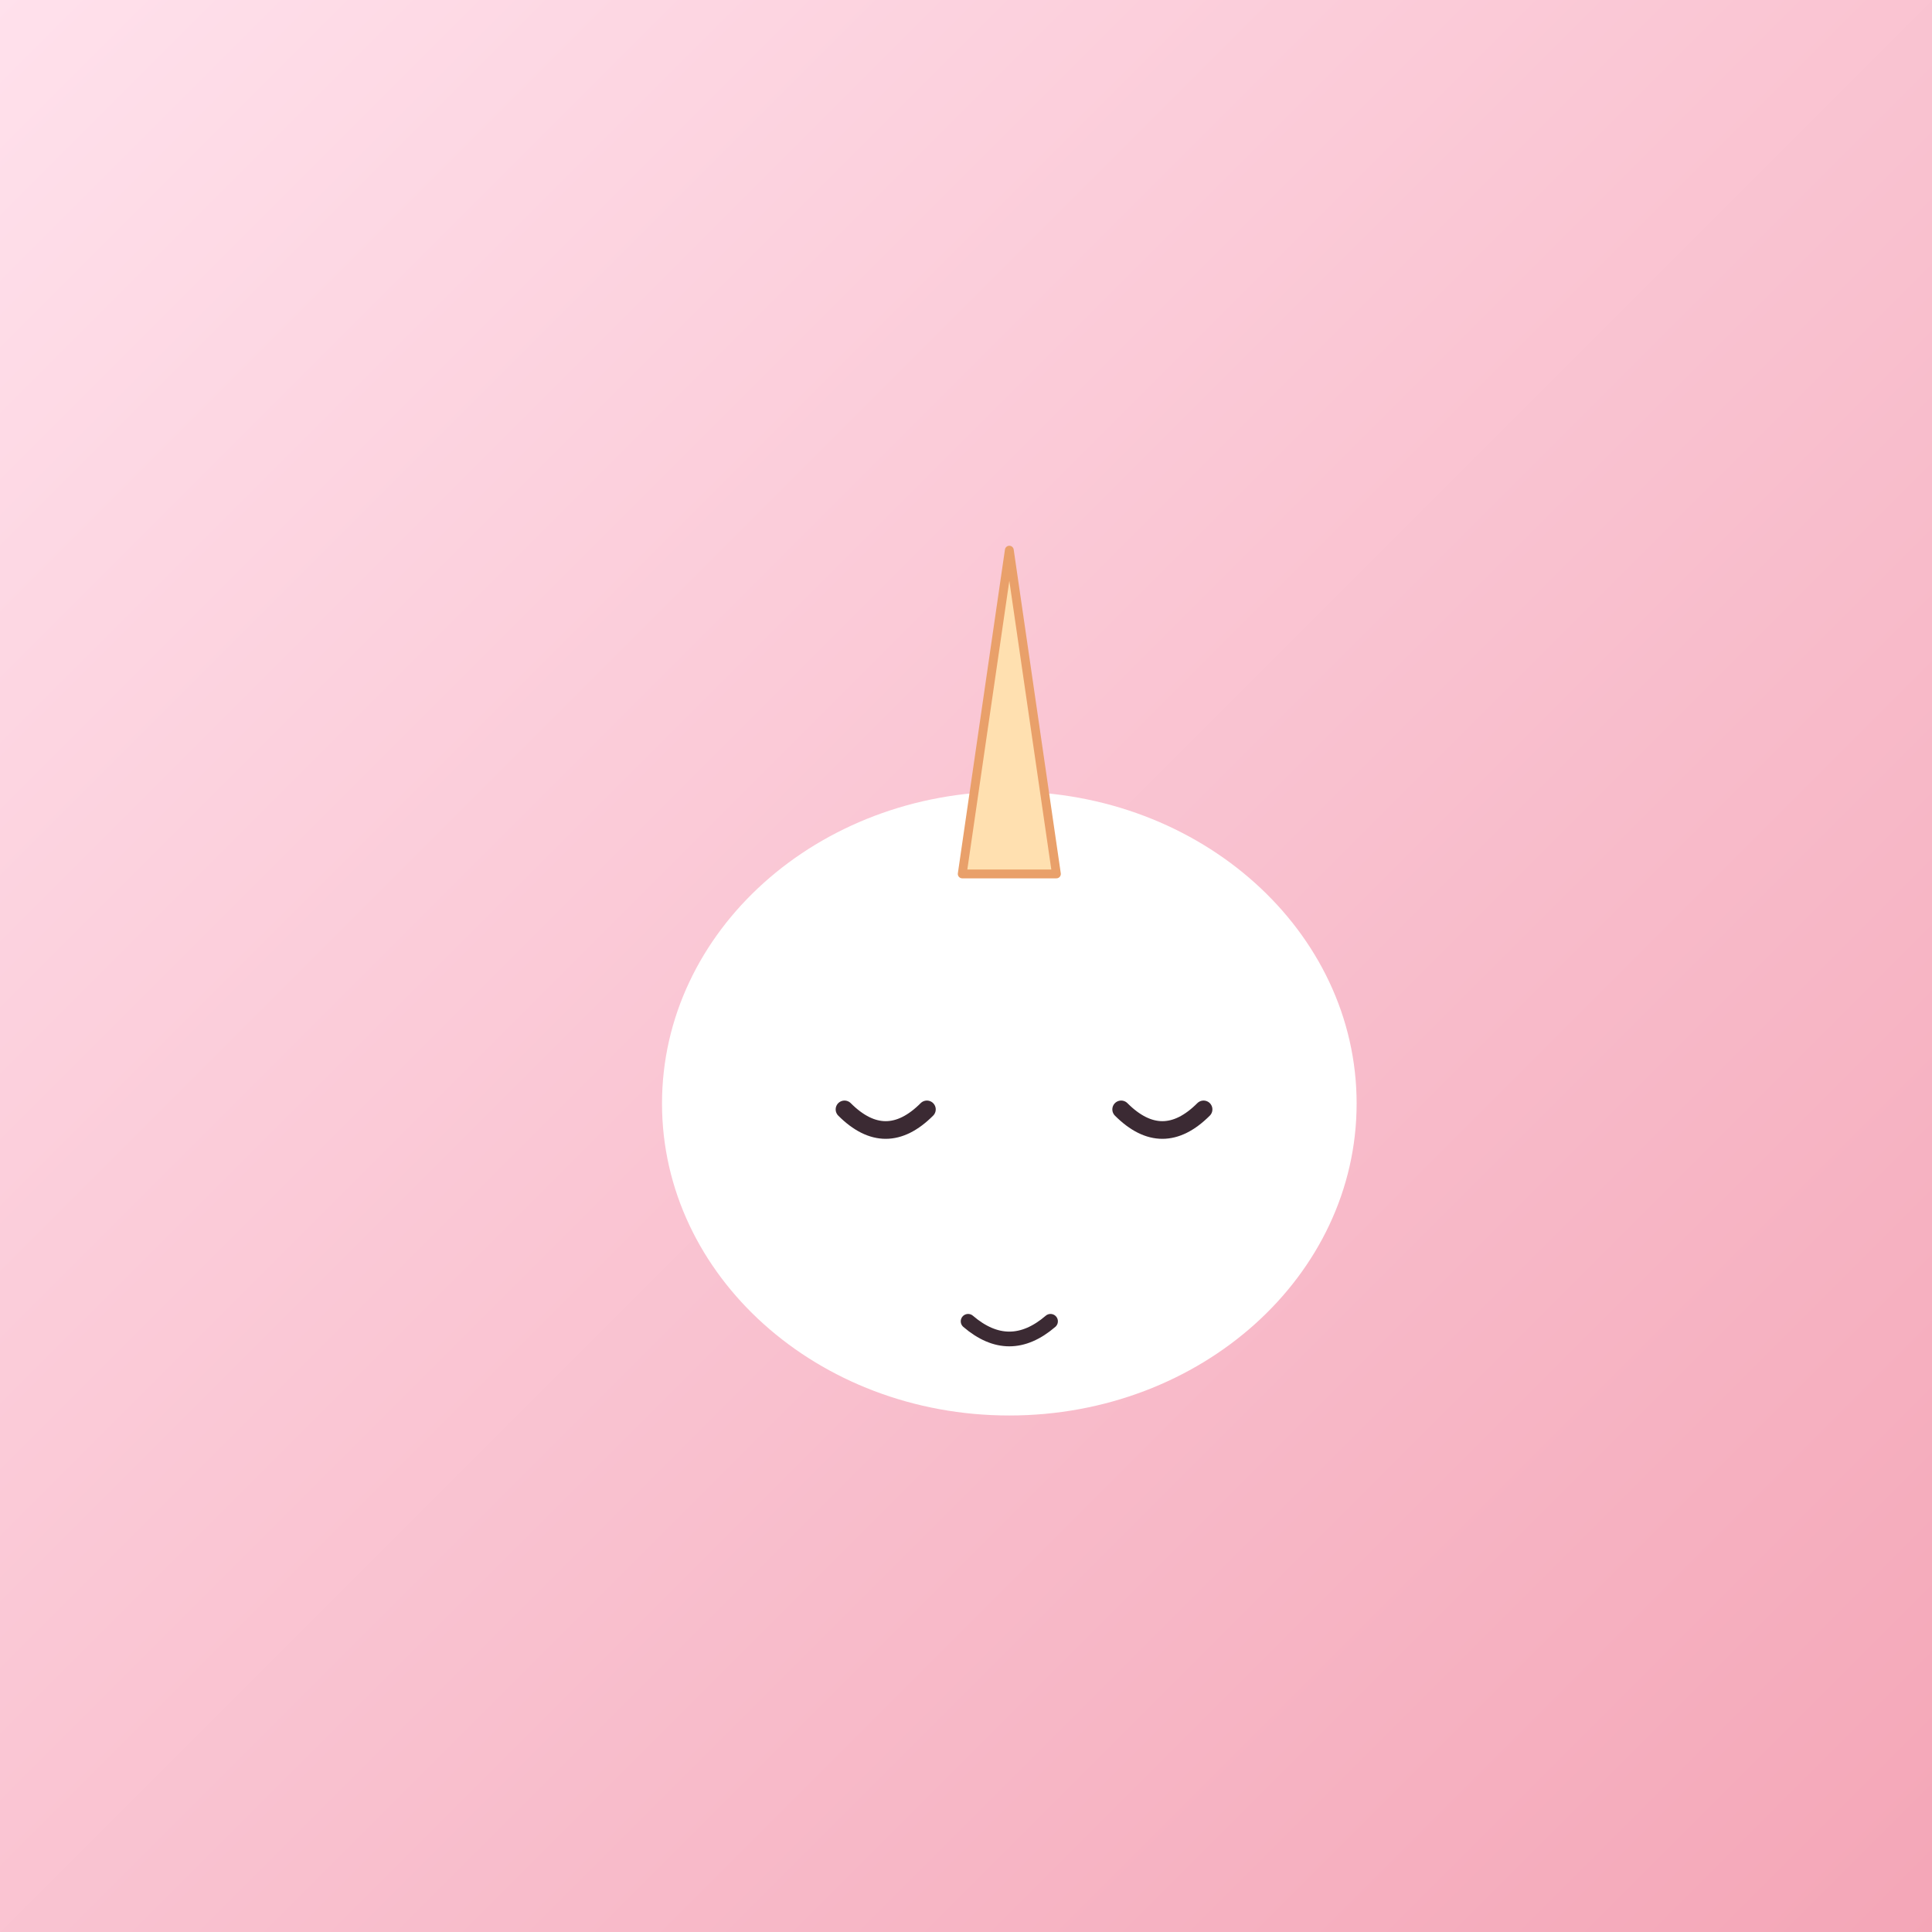
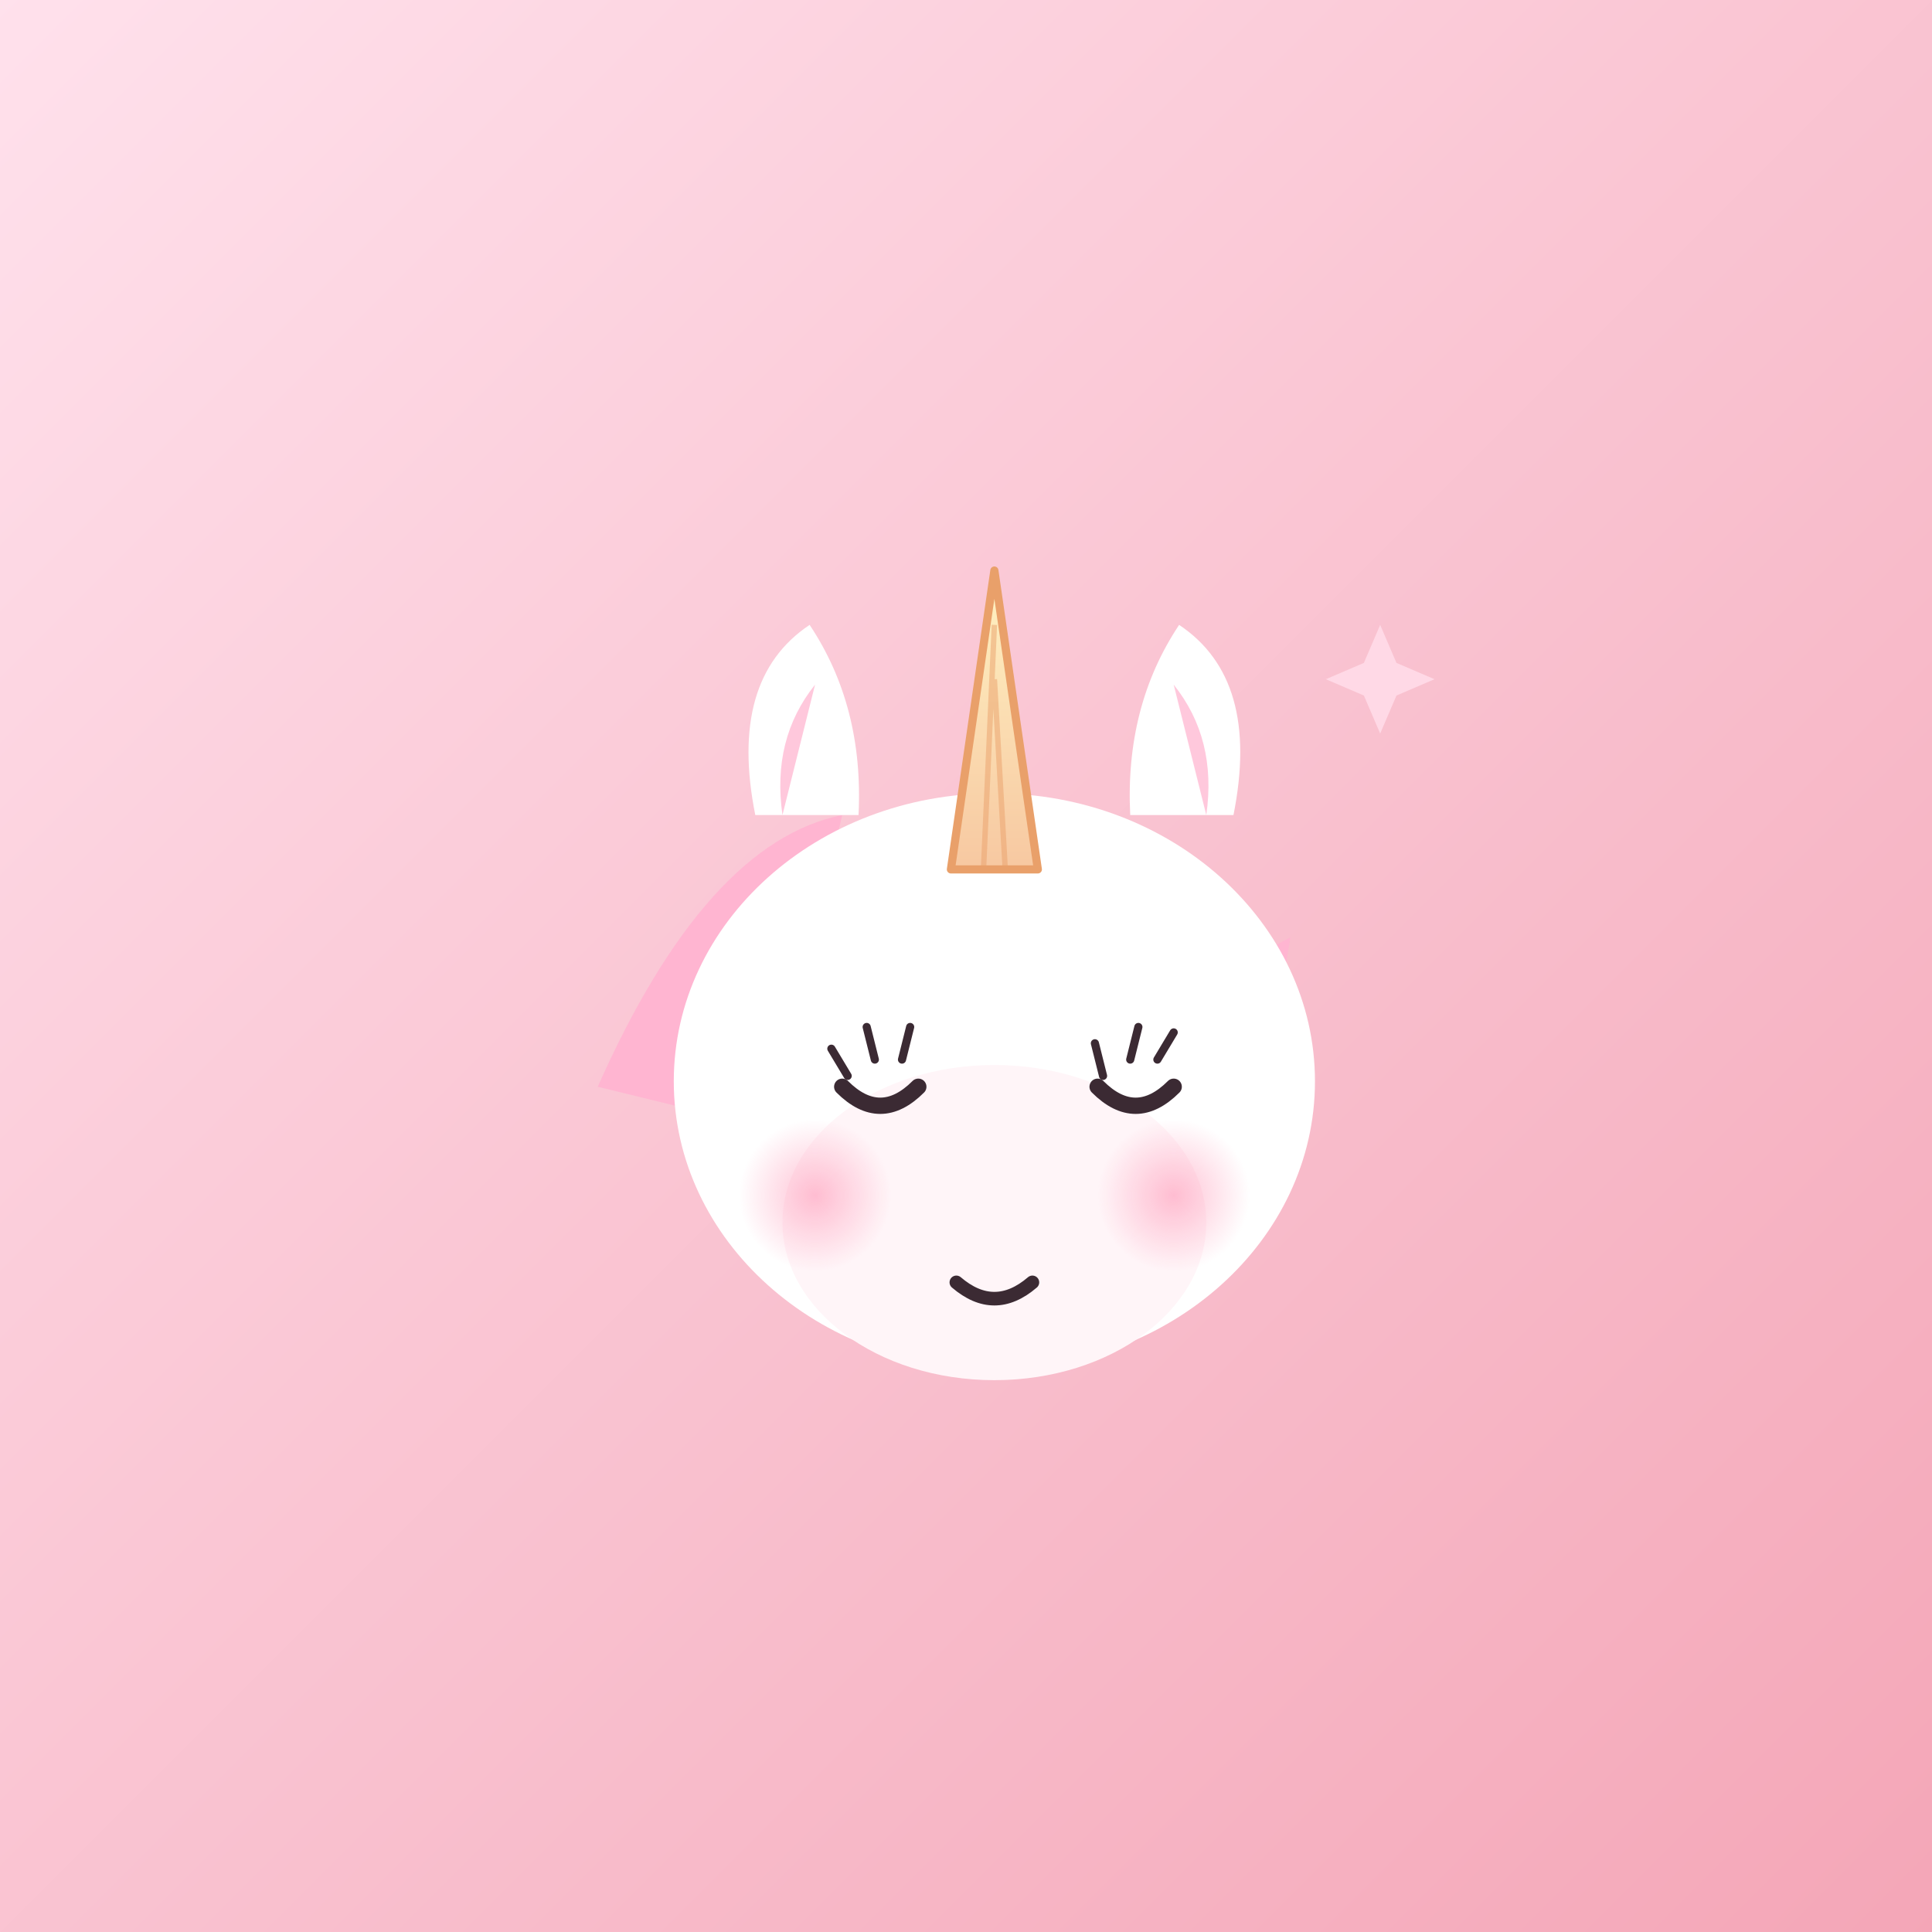
<svg xmlns="http://www.w3.org/2000/svg" viewBox="0 0 512 512" width="512" height="512">
  <defs>
-     <linearGradient id="bg" x1="0" y1="0" x2="1" y2="1">
+     <linearGradient id="bgM" x1="0" y1="0" x2="1" y2="1">
      <stop offset="0" stop-color="#FFE1EC" />
      <stop offset="1" stop-color="#F4A6B7" />
    </linearGradient>
+     <linearGradient id="hornM" x1="0" y1="0" x2="0" y2="1">
+       <stop offset="0" stop-color="#FFF2C2" />
+       <stop offset="1" stop-color="#F7C8A1" />
+     </linearGradient>
+     <radialGradient id="cheekM" cx="0.5" cy="0.5" r="0.5">
+       <stop offset="0" stop-color="#FF8FB1" stop-opacity="0.55" />
+       <stop offset="1" stop-color="#FF8FB1" stop-opacity="0" />
+     </radialGradient>
  </defs>
-   <rect width="512" height="512" fill="url(#bg)" />
-   <g transform="translate(60 60) scale(0.78)">
+   <rect width="512" height="512" fill="url(#bgM)" />
+   <g transform="translate(72 72) scale(0.72)">
+     <path d="M120 300 q40 -90 90 -100 q-10 40 0 80 q10 -50 50 -70 q-5 40 5 70 q15 -40 55 -55 q-5 35 5 65 q20 -30 50 -45 q-10 60 -30 110 z" fill="#FFB4D1" opacity="0.95" />
    <ellipse cx="266" cy="298" rx="118" ry="106" fill="#FFFFFF" />
-     <path d="M266 110 L250 220 L282 220 Z" fill="#FFE0B0" stroke="#E9A06A" stroke-width="3" stroke-linejoin="round" />
-     <path d="M210 300 q14 14 28 0 M304 300 q14 14 28 0" stroke="#3B2A33" stroke-width="6" stroke-linecap="round" fill="none" />
+     <ellipse cx="266" cy="350" rx="78" ry="58" fill="#FFF5F8" />
+     <path d="M266 110 L250 220 L282 220 Z" fill="url(#hornM)" stroke="#E9A06A" stroke-width="3" stroke-linejoin="round" />
+     <path d="M266 130 L262 220 M266 150 L270 220" stroke="#E9A06A" stroke-width="2" fill="none" opacity="0.5" />
+     <path d="M178 200 q-10 -50 20 -70 q20 30 18 70 z" fill="#FFFFFF" />
+     <path d="M354 200 q10 -50 -20 -70 q-20 30 -18 70 z" fill="#FFFFFF" />
+     <path d="M188 200 q-4 -28 12 -48" fill="#FFC8DC" />
+     <path d="M344 200 q4 -28 -12 -48" fill="#FFC8DC" />
+     <circle cx="200" cy="340" r="28" fill="url(#cheekM)" />
+     <circle cx="332" cy="340" r="28" fill="url(#cheekM)" />
+     <path d="M210 300 q14 14 28 0" stroke="#3B2A33" stroke-width="6" stroke-linecap="round" fill="none" />
+     <path d="M304 300 q14 14 28 0" stroke="#3B2A33" stroke-width="6" stroke-linecap="round" fill="none" />
+     <path d="M212 296 l-6 -10 M222 290 l-3 -12 M232 290 l3 -12" stroke="#3B2A33" stroke-width="3" stroke-linecap="round" />
+     <path d="M306 296 l-3 -12 M316 290 l3 -12 M326 290 l6 -10" stroke="#3B2A33" stroke-width="3" stroke-linecap="round" />
    <path d="M252 372 q14 12 28 0" stroke="#3B2A33" stroke-width="5" stroke-linecap="round" fill="none" />
+     <g fill="#FFD9E6">
+       <path d="M408 130 l6 14 l14 6 l-14 6 l-6 14 l-6 -14 l-14 -6 l14 -6 z" />
+     </g>
  </g>
</svg>
